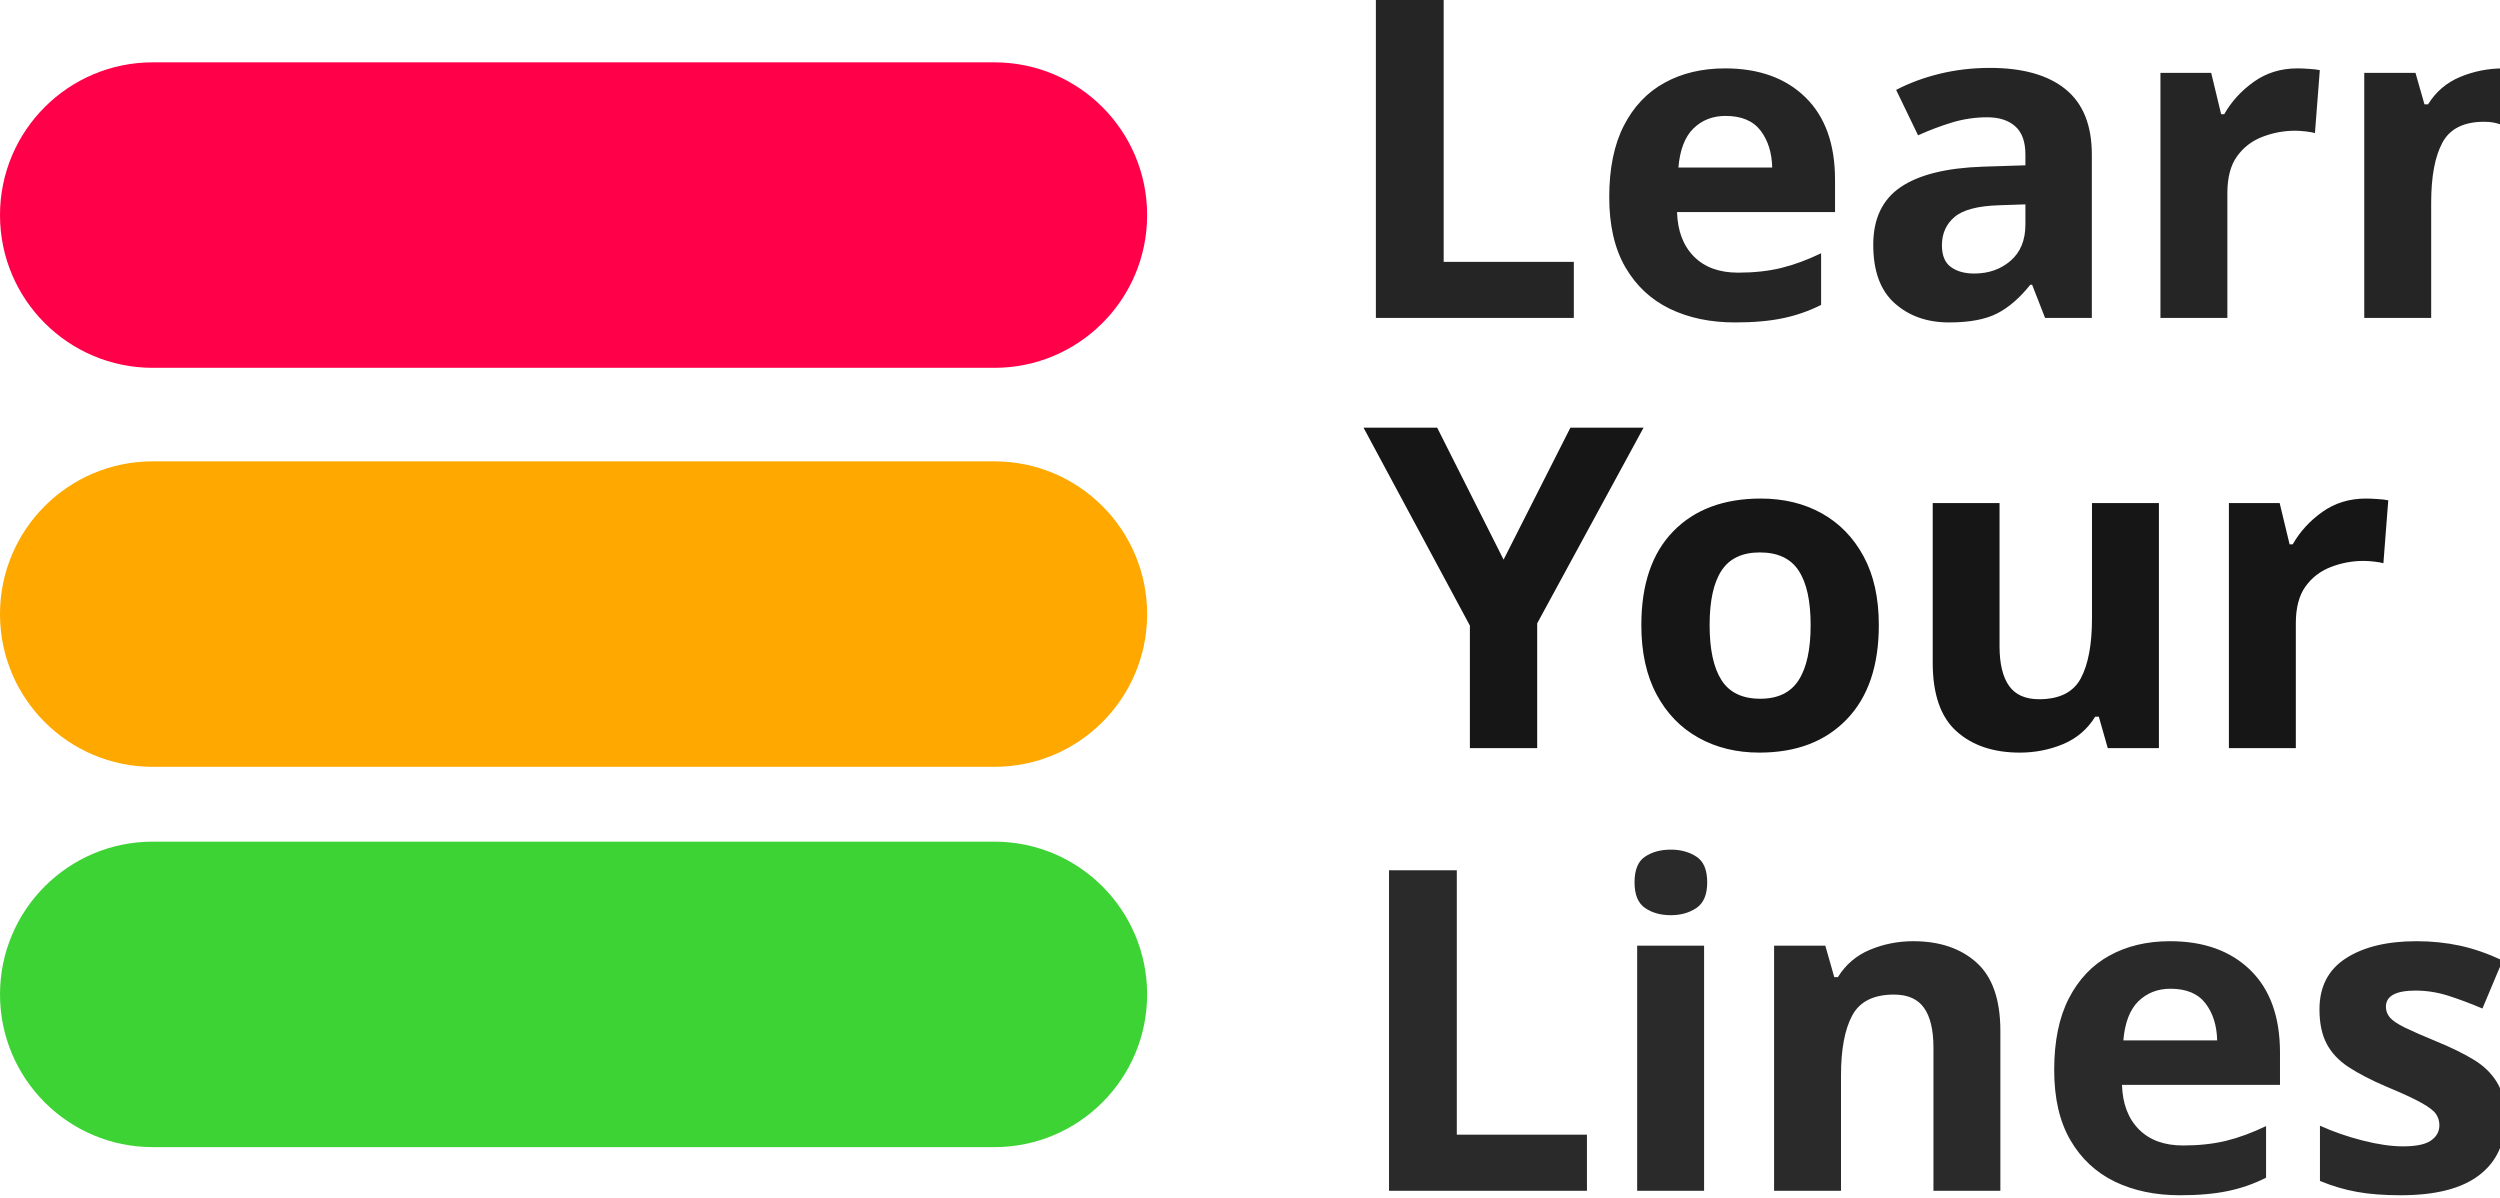
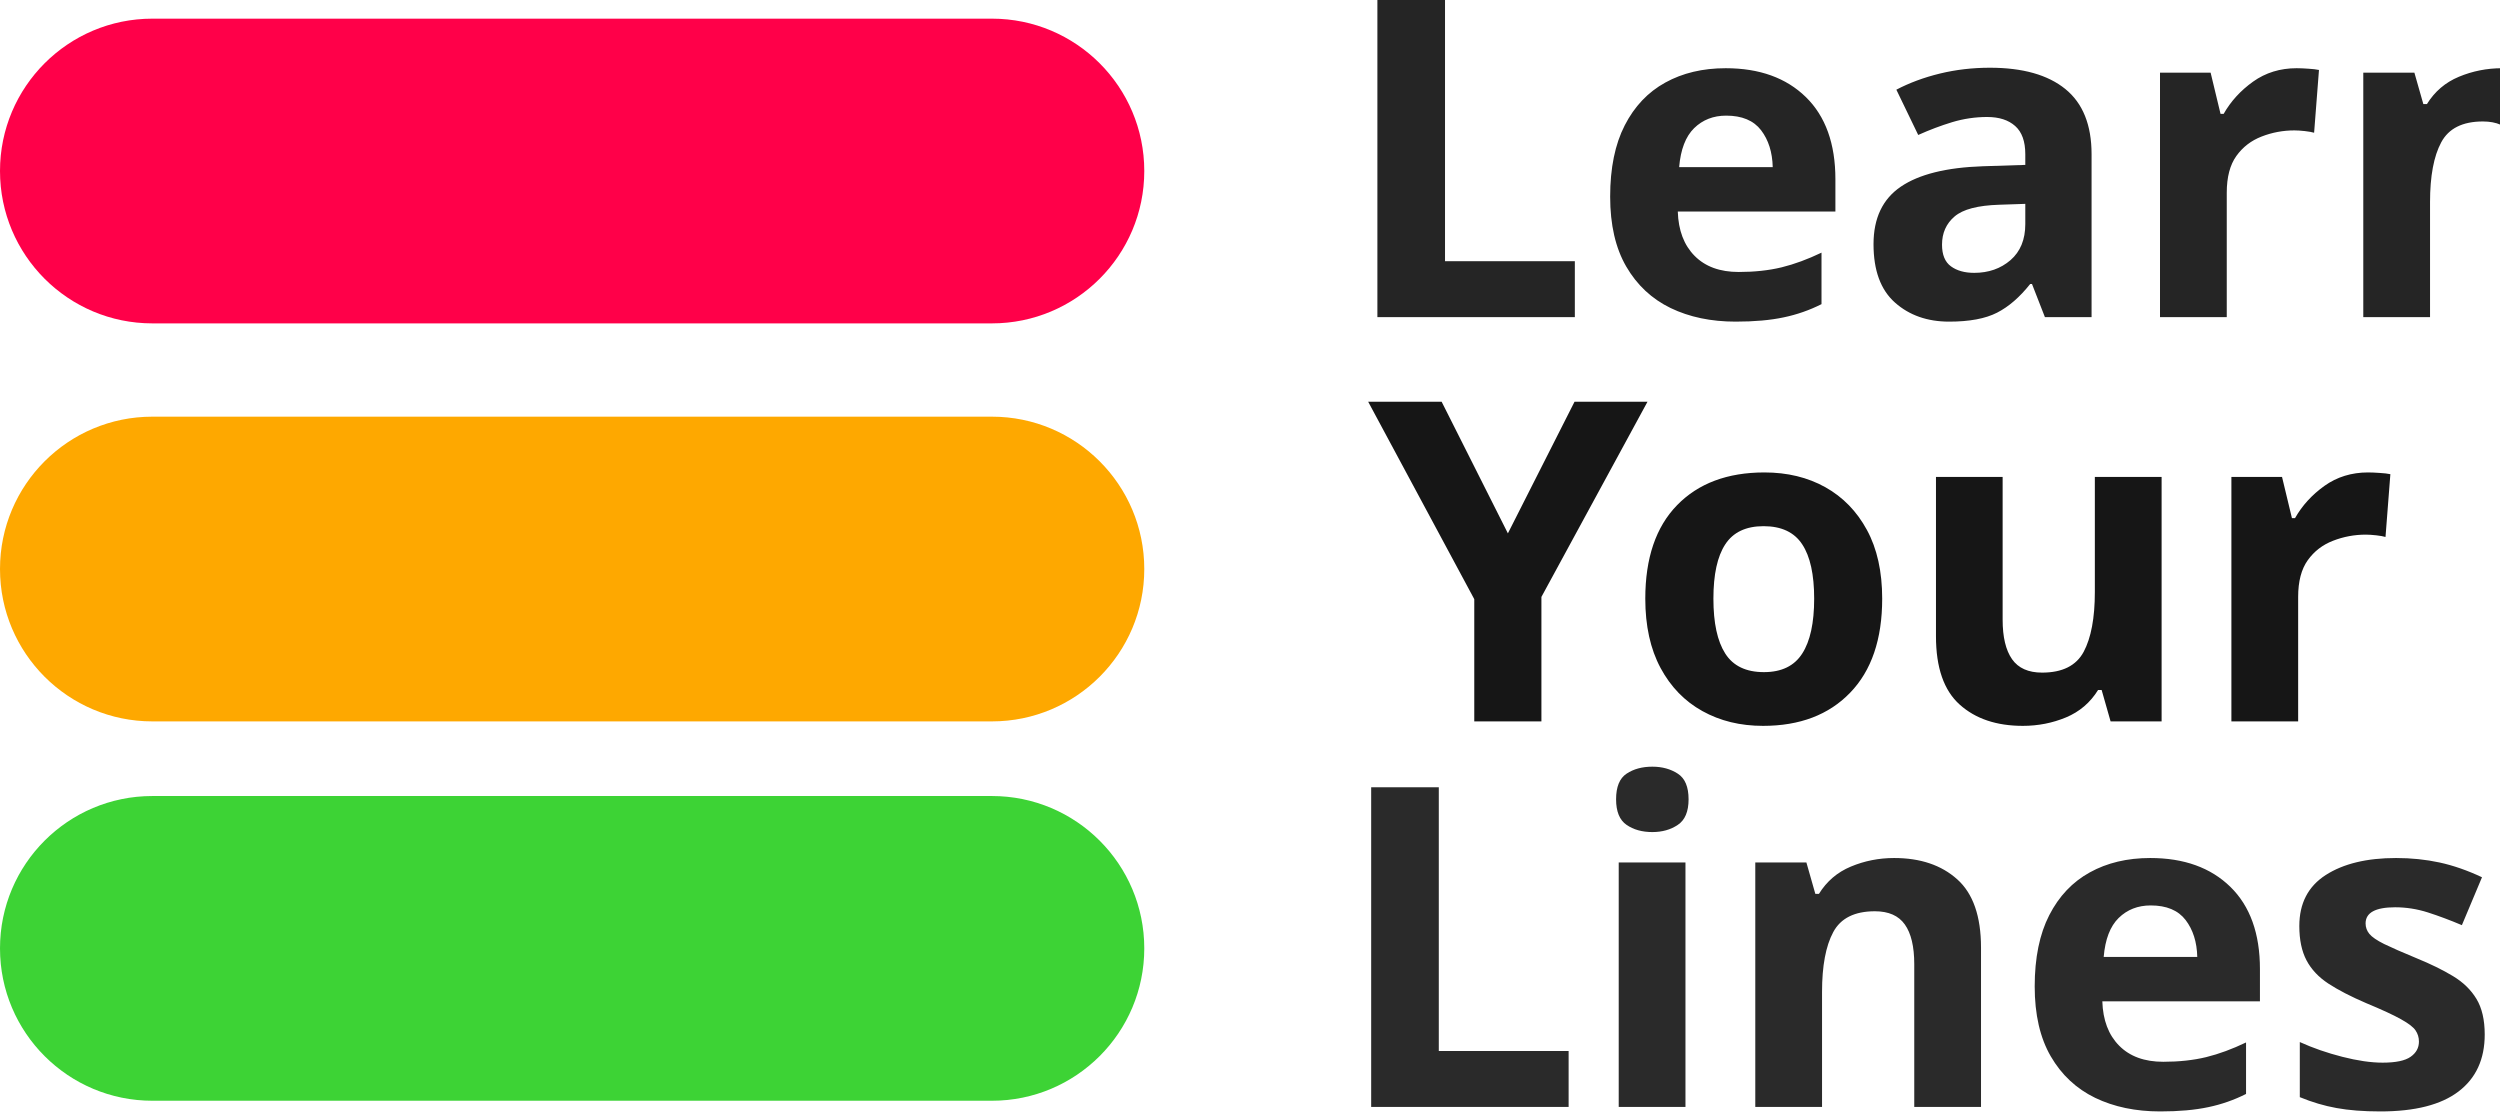
- <svg xmlns="http://www.w3.org/2000/svg" width="401px" height="192px" viewBox="0 0 401 192" version="1.1">
+ <svg xmlns="http://www.w3.org/2000/svg" width="402px" height="179px" viewBox="0 0 402 179" version="1.1">
  <defs>
    <filter x="-3.8%" y="-2.9%" width="107.6%" height="108.0%" filterUnits="objectBoundingBox" id="filter-1">
      <feOffset dx="0" dy="2" in="SourceAlpha" result="shadowOffsetOuter1" />
      <feGaussianBlur stdDeviation="2" in="shadowOffsetOuter1" result="shadowBlurOuter1" />
      <feColorMatrix values="0 0 0 0 0   0 0 0 0 0   0 0 0 0 0  0 0 0 0 0" type="matrix" in="shadowBlurOuter1" result="shadowMatrixOuter1" />
      <feMerge>
        <feMergeNode in="shadowMatrixOuter1" />
        <feMergeNode in="SourceGraphic" />
      </feMerge>
    </filter>
  </defs>
  <g id="Page-1" stroke="none" stroke-width="1" fill="none" fill-rule="evenodd">
-     <g id="Tablet" transform="translate(-117, -163)">
-       <g id="Group-2" transform="translate(117, 142)">
+     <g id="Tablet" transform="translate(-115, -119)">
+       <g id="Group-2" transform="translate(115, 98)">
        <text id="Learn" font-family="Avenir-Black, Avenir" font-size="72" font-weight="700" fill="#252525">
-           <tspan x="214.208" y="72">Learn </tspan>
+           <tspan x="215" y="72">Learn </tspan>
        </text>
        <text id="Your" font-family="Avenir-Black, Avenir" font-size="72" font-weight="700" fill="#161616">
-           <tspan x="218.708" y="141">Your </tspan>
+           <tspan x="220" y="137">Your </tspan>
        </text>
        <text id="Lines" font-family="Avenir-Black, Avenir" font-size="72" font-weight="700" fill="#2A2A2A">
-           <tspan x="216.312" y="212">Lines </tspan>
+           <tspan x="214" y="199">Lines </tspan>
        </text>
-         <g id="Group" filter="url(#filter-1)" transform="translate(0, 31)">
+         <g id="Group" filter="url(#filter-1)" transform="translate(0, 24)">
          <rect id="Rectangle-2" fill="#FEA800" x="0" y="64" width="184" height="49" rx="24.5" />
          <rect id="Rectangle-2" fill="#3DD336" x="0" y="125" width="184" height="49" rx="24.5" />
          <rect id="Rectangle-2" fill="#FF0048" x="0" y="0" width="184" height="49" rx="24.5" />
        </g>
      </g>
    </g>
  </g>
</svg>
